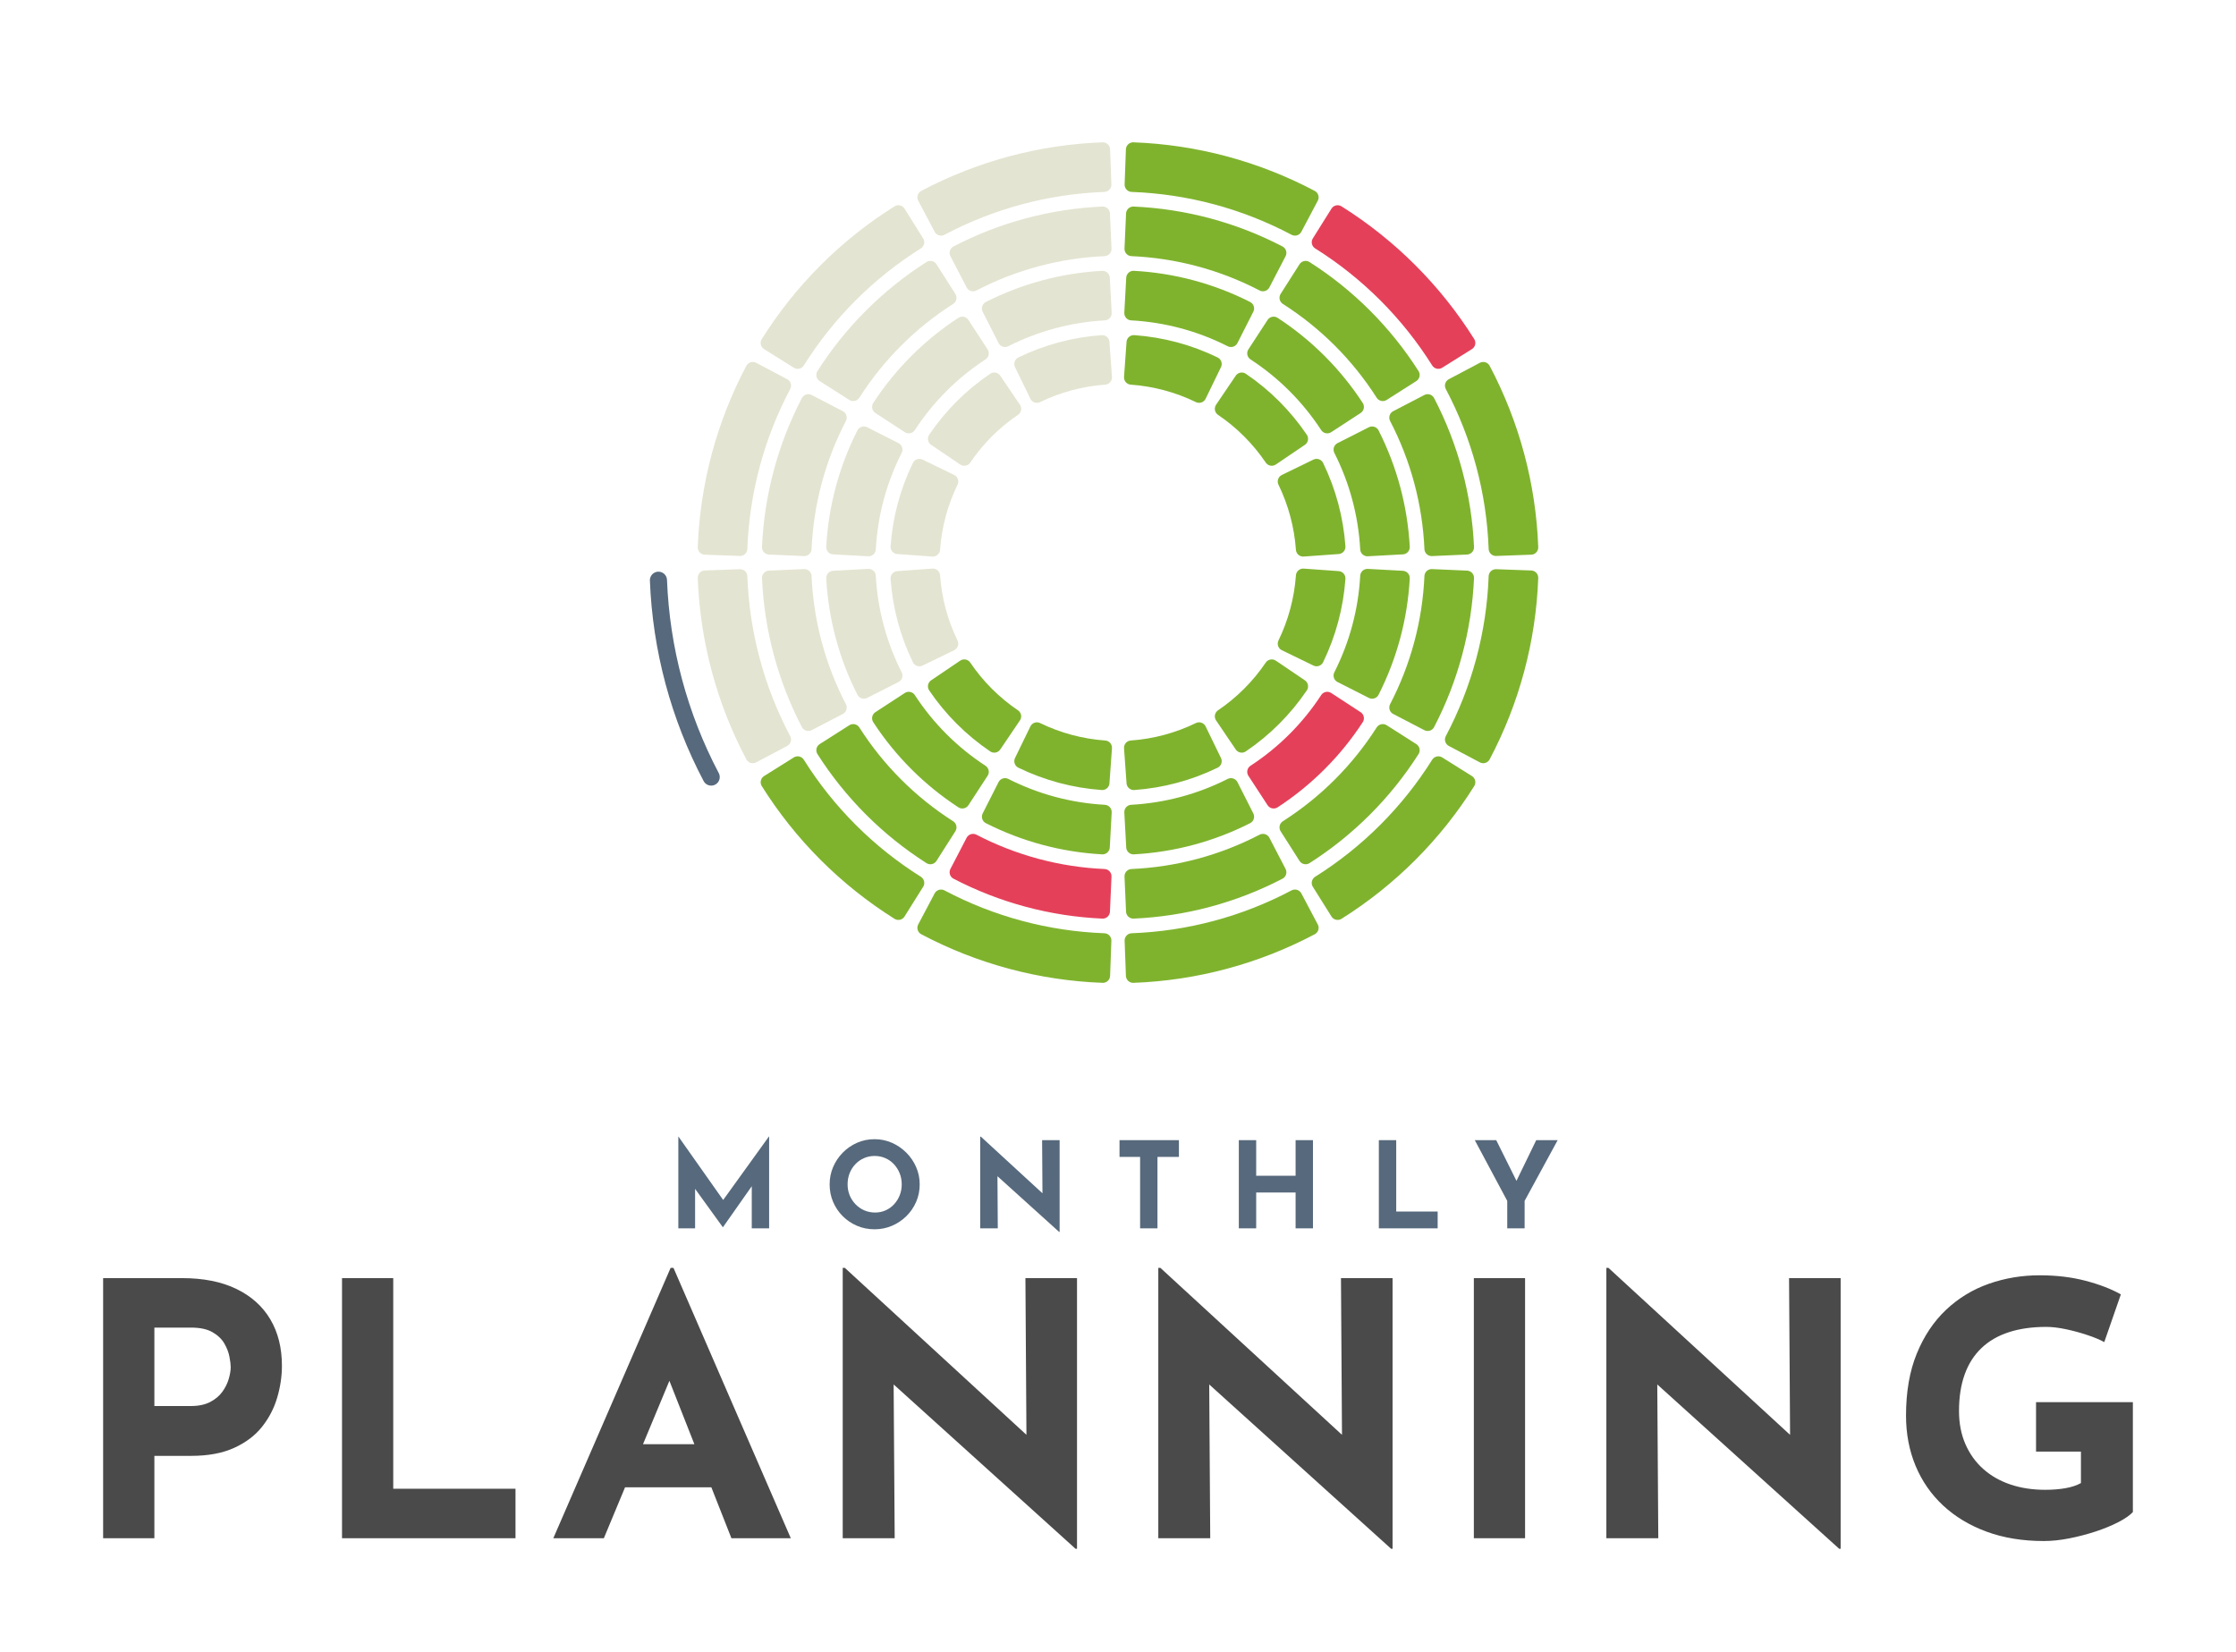
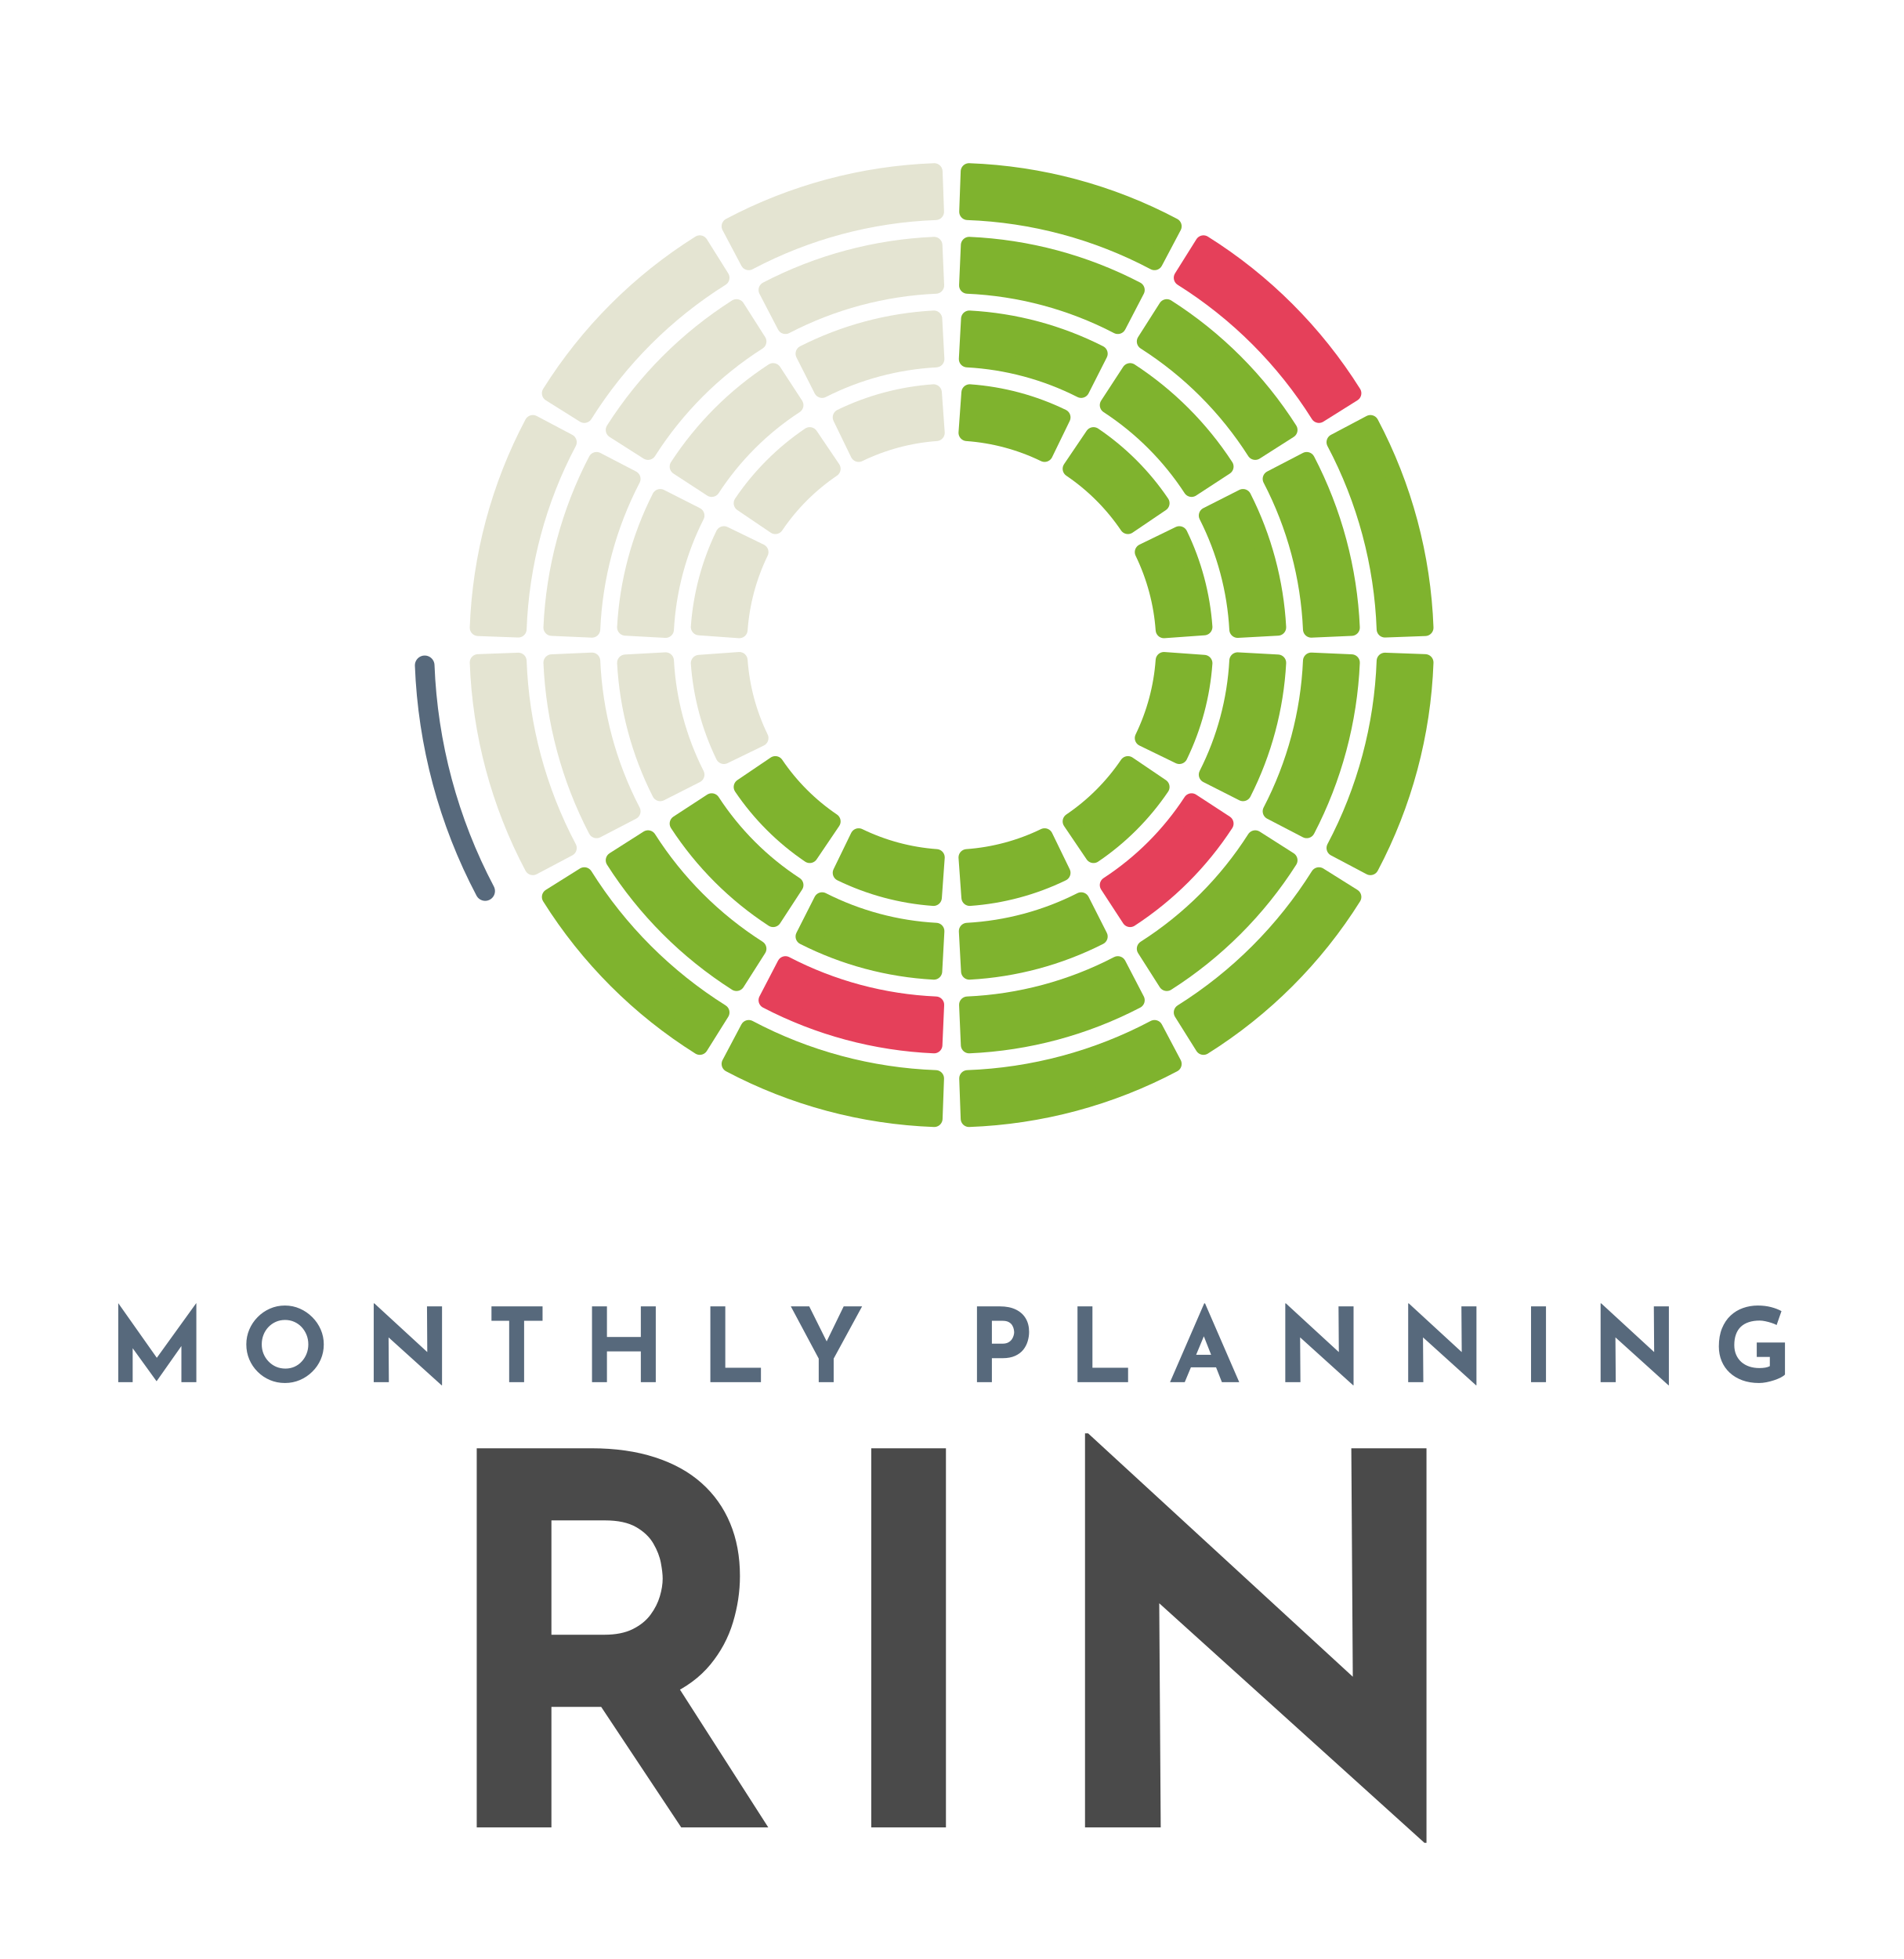
- <svg xmlns="http://www.w3.org/2000/svg" width="784" height="579" viewBox="0 0 784 579">
+ <svg xmlns="http://www.w3.org/2000/svg" width="582" height="599" viewBox="0 0 582 599">
  <g>
-     <path d="M397.54 120.05A77.4 77.4 0 0 1 425.81 127.62L420.43 138.69A65.1 65.1 0 0 0 396.66 132.32Z" fill="#7fb32e" stroke="#7fb32e" stroke-width="5.1" stroke-linejoin="round" />
-     <path d="M397.43 97.5A99.9 99.9 0 0 1 437.17 108.15L431.61 119.12A87.6 87.6 0 0 0 396.76 109.78Z" fill="#7fb32e" stroke="#7fb32e" stroke-width="5.1" stroke-linejoin="round" />
-     <path d="M397.37 74.97A122.4 122.4 0 0 1 448.49 88.67L442.82 99.58A110.1 110.1 0 0 0 396.83 87.26Z" fill="#7fb32e" stroke="#7fb32e" stroke-width="5.1" stroke-linejoin="round" />
-     <path d="M397.32 52.45A144.9 144.9 0 0 1 459.79 69.19L454.04 80.06A132.6 132.6 0 0 0 396.87 64.74Z" fill="#7fb32e" stroke="#7fb32e" stroke-width="5.1" stroke-linejoin="round" />
-     <path d="M435.39 133.16A77.4 77.4 0 0 1 456.09 153.86L445.91 160.75A65.1 65.1 0 0 0 428.5 143.34Z" fill="#7fb32e" stroke="#7fb32e" stroke-width="5.1" stroke-linejoin="round" />
-     <path d="M446.58 113.58A99.9 99.9 0 0 1 475.67 142.67L465.37 149.39A87.6 87.6 0 0 0 439.86 123.88Z" fill="#7fb32e" stroke="#7fb32e" stroke-width="5.1" stroke-linejoin="round" />
-     <path d="M457.79 94.03A122.4 122.4 0 0 1 495.22 131.46L484.84 138.07A110.1 110.1 0 0 0 451.18 104.41Z" fill="#7fb32e" stroke="#7fb32e" stroke-width="5.1" stroke-linejoin="round" />
-     <path d="M469.01 74.51A144.9 144.9 0 0 1 514.74 120.24L504.32 126.77A132.6 132.6 0 0 0 462.48 84.93Z" fill="#e5405a" stroke="#e5405a" stroke-width="5.1" stroke-linejoin="round" />
-     <path d="M461.63 163.44A77.4 77.4 0 0 1 469.2 191.71L456.93 192.59A65.1 65.1 0 0 0 450.56 168.82Z" fill="#7fb32e" stroke="#7fb32e" stroke-width="5.1" stroke-linejoin="round" />
-     <path d="M481.1 152.08A99.9 99.9 0 0 1 491.75 191.82L479.47 192.49A87.6 87.6 0 0 0 470.13 157.64Z" fill="#7fb32e" stroke="#7fb32e" stroke-width="5.1" stroke-linejoin="round" />
-     <path d="M500.58 140.76A122.4 122.4 0 0 1 514.28 191.88L501.99 192.42A110.1 110.1 0 0 0 489.67 146.43Z" fill="#7fb32e" stroke="#7fb32e" stroke-width="5.1" stroke-linejoin="round" />
-     <path d="M520.06 129.46A144.9 144.9 0 0 1 536.8 191.93L524.51 192.38A132.6 132.6 0 0 0 509.19 135.21Z" fill="#7fb32e" stroke="#7fb32e" stroke-width="5.1" stroke-linejoin="round" />
-     <path d="M469.2 202.79A77.4 77.4 0 0 1 461.63 231.06L450.56 225.68A65.1 65.1 0 0 0 456.93 201.91Z" fill="#7fb32e" stroke="#7fb32e" stroke-width="5.1" stroke-linejoin="round" />
-     <path d="M491.75 202.68A99.9 99.9 0 0 1 481.1 242.42L470.13 236.86A87.6 87.6 0 0 0 479.47 202.01Z" fill="#7fb32e" stroke="#7fb32e" stroke-width="5.1" stroke-linejoin="round" />
-     <path d="M514.28 202.62A122.4 122.4 0 0 1 500.58 253.74L489.67 248.07A110.1 110.1 0 0 0 501.99 202.08Z" fill="#7fb32e" stroke="#7fb32e" stroke-width="5.1" stroke-linejoin="round" />
-     <path d="M536.8 202.57A144.9 144.9 0 0 1 520.06 265.04L509.19 259.29A132.6 132.6 0 0 0 524.51 202.12Z" fill="#7fb32e" stroke="#7fb32e" stroke-width="5.1" stroke-linejoin="round" />
-     <path d="M456.09 240.64A77.4 77.4 0 0 1 435.39 261.34L428.5 251.16A65.1 65.1 0 0 0 445.91 233.75Z" fill="#7fb32e" stroke="#7fb32e" stroke-width="5.1" stroke-linejoin="round" />
-     <path d="M475.67 251.83A99.9 99.9 0 0 1 446.58 280.92L439.86 270.62A87.6 87.6 0 0 0 465.37 245.11Z" fill="#e5405a" stroke="#e5405a" stroke-width="5.1" stroke-linejoin="round" />
-     <path d="M495.22 263.04A122.4 122.4 0 0 1 457.79 300.47L451.18 290.09A110.1 110.1 0 0 0 484.84 256.43Z" fill="#7fb32e" stroke="#7fb32e" stroke-width="5.1" stroke-linejoin="round" />
-     <path d="M514.74 274.26A144.9 144.9 0 0 1 469.01 319.99L462.48 309.57A132.6 132.6 0 0 0 504.32 267.73Z" fill="#7fb32e" stroke="#7fb32e" stroke-width="5.1" stroke-linejoin="round" />
-     <path d="M425.81 266.88A77.4 77.4 0 0 1 397.54 274.45L396.66 262.18A65.1 65.1 0 0 0 420.43 255.81Z" fill="#7fb32e" stroke="#7fb32e" stroke-width="5.1" stroke-linejoin="round" />
-     <path d="M437.17 286.35A99.9 99.9 0 0 1 397.43 297L396.76 284.72A87.6 87.6 0 0 0 431.61 275.38Z" fill="#7fb32e" stroke="#7fb32e" stroke-width="5.1" stroke-linejoin="round" />
-     <path d="M448.49 305.83A122.4 122.4 0 0 1 397.37 319.53L396.83 307.24A110.1 110.1 0 0 0 442.82 294.92Z" fill="#7fb32e" stroke="#7fb32e" stroke-width="5.1" stroke-linejoin="round" />
-     <path d="M459.79 325.31A144.9 144.9 0 0 1 397.32 342.05L396.87 329.76A132.6 132.6 0 0 0 454.04 314.44Z" fill="#7fb32e" stroke="#7fb32e" stroke-width="5.1" stroke-linejoin="round" />
-     <path d="M386.46 274.45A77.4 77.4 0 0 1 358.19 266.88L363.57 255.81A65.1 65.1 0 0 0 387.34 262.18Z" fill="#7fb32e" stroke="#7fb32e" stroke-width="5.1" stroke-linejoin="round" />
-     <path d="M386.57 297A99.9 99.9 0 0 1 346.83 286.35L352.39 275.38A87.6 87.6 0 0 0 387.24 284.72Z" fill="#7fb32e" stroke="#7fb32e" stroke-width="5.1" stroke-linejoin="round" />
-     <path d="M386.63 319.53A122.4 122.4 0 0 1 335.51 305.83L341.18 294.92A110.1 110.1 0 0 0 387.17 307.24Z" fill="#e5405a" stroke="#e5405a" stroke-width="5.1" stroke-linejoin="round" />
-     <path d="M386.68 342.05A144.9 144.9 0 0 1 324.21 325.31L329.96 314.44A132.6 132.6 0 0 0 387.13 329.76Z" fill="#7fb32e" stroke="#7fb32e" stroke-width="5.1" stroke-linejoin="round" />
-     <path d="M348.61 261.34A77.4 77.4 0 0 1 327.91 240.64L338.09 233.75A65.1 65.1 0 0 0 355.5 251.16Z" fill="#7fb32e" stroke="#7fb32e" stroke-width="5.1" stroke-linejoin="round" />
-     <path d="M337.42 280.92A99.9 99.9 0 0 1 308.33 251.83L318.63 245.11A87.6 87.6 0 0 0 344.14 270.62Z" fill="#7fb32e" stroke="#7fb32e" stroke-width="5.1" stroke-linejoin="round" />
-     <path d="M326.21 300.47A122.4 122.4 0 0 1 288.78 263.04L299.16 256.43A110.1 110.1 0 0 0 332.82 290.09Z" fill="#7fb32e" stroke="#7fb32e" stroke-width="5.1" stroke-linejoin="round" />
-     <path d="M314.99 319.99A144.9 144.9 0 0 1 269.26 274.26L279.68 267.73A132.6 132.6 0 0 0 321.52 309.57Z" fill="#7fb32e" stroke="#7fb32e" stroke-width="5.1" stroke-linejoin="round" />
-     <path d="M322.37 231.06A77.4 77.4 0 0 1 314.8 202.79L327.07 201.91A65.1 65.1 0 0 0 333.44 225.68Z" fill="#e4e4d2" stroke="#e4e4d2" stroke-width="5.1" stroke-linejoin="round" />
-     <path d="M302.9 242.42A99.9 99.9 0 0 1 292.25 202.68L304.53 202.01A87.6 87.6 0 0 0 313.87 236.86Z" fill="#e4e4d2" stroke="#e4e4d2" stroke-width="5.1" stroke-linejoin="round" />
-     <path d="M283.42 253.74A122.4 122.4 0 0 1 269.72 202.62L282.01 202.08A110.1 110.1 0 0 0 294.33 248.07Z" fill="#e4e4d2" stroke="#e4e4d2" stroke-width="5.1" stroke-linejoin="round" />
-     <path d="M263.94 265.04A144.9 144.9 0 0 1 247.2 202.57L259.49 202.12A132.6 132.6 0 0 0 274.81 259.29Z" fill="#e4e4d2" stroke="#e4e4d2" stroke-width="5.1" stroke-linejoin="round" />
-     <path d="M314.8 191.71A77.4 77.4 0 0 1 322.37 163.44L333.44 168.82A65.1 65.1 0 0 0 327.07 192.59Z" fill="#e4e4d2" stroke="#e4e4d2" stroke-width="5.1" stroke-linejoin="round" />
-     <path d="M292.25 191.82A99.9 99.9 0 0 1 302.9 152.08L313.87 157.64A87.6 87.6 0 0 0 304.53 192.49Z" fill="#e4e4d2" stroke="#e4e4d2" stroke-width="5.1" stroke-linejoin="round" />
-     <path d="M269.72 191.88A122.4 122.4 0 0 1 283.42 140.76L294.33 146.43A110.1 110.1 0 0 0 282.01 192.42Z" fill="#e4e4d2" stroke="#e4e4d2" stroke-width="5.1" stroke-linejoin="round" />
-     <path d="M247.2 191.93A144.9 144.9 0 0 1 263.94 129.46L274.81 135.21A132.6 132.6 0 0 0 259.49 192.38Z" fill="#e4e4d2" stroke="#e4e4d2" stroke-width="5.1" stroke-linejoin="round" />
-     <path d="M327.91 153.86A77.4 77.4 0 0 1 348.61 133.16L355.5 143.34A65.1 65.1 0 0 0 338.09 160.75Z" fill="#e4e4d2" stroke="#e4e4d2" stroke-width="5.1" stroke-linejoin="round" />
-     <path d="M308.33 142.67A99.9 99.9 0 0 1 337.42 113.58L344.14 123.88A87.6 87.6 0 0 0 318.63 149.39Z" fill="#e4e4d2" stroke="#e4e4d2" stroke-width="5.1" stroke-linejoin="round" />
-     <path d="M288.78 131.46A122.4 122.4 0 0 1 326.21 94.03L332.82 104.41A110.1 110.1 0 0 0 299.16 138.07Z" fill="#e4e4d2" stroke="#e4e4d2" stroke-width="5.1" stroke-linejoin="round" />
-     <path d="M269.26 120.24A144.9 144.9 0 0 1 314.99 74.51L321.52 84.93A132.6 132.6 0 0 0 279.68 126.77Z" fill="#e4e4d2" stroke="#e4e4d2" stroke-width="5.1" stroke-linejoin="round" />
-     <path d="M358.19 127.62A77.4 77.4 0 0 1 386.46 120.05L387.34 132.32A65.1 65.1 0 0 0 363.57 138.69Z" fill="#e4e4d2" stroke="#e4e4d2" stroke-width="5.1" stroke-linejoin="round" />
-     <path d="M346.83 108.15A99.9 99.9 0 0 1 386.57 97.5L387.24 109.78A87.6 87.6 0 0 0 352.39 119.12Z" fill="#e4e4d2" stroke="#e4e4d2" stroke-width="5.1" stroke-linejoin="round" />
-     <path d="M335.51 88.67A122.4 122.4 0 0 1 386.63 74.97L387.17 87.26A110.1 110.1 0 0 0 341.18 99.58Z" fill="#e4e4d2" stroke="#e4e4d2" stroke-width="5.1" stroke-linejoin="round" />
-     <path d="M324.21 69.19A144.9 144.9 0 0 1 386.68 52.45L387.13 64.74A132.6 132.6 0 0 0 329.96 80.06Z" fill="#e4e4d2" stroke="#e4e4d2" stroke-width="5.1" stroke-linejoin="round" />
-     <path d="M249.36 272.45A161.25 161.25 0 0 1 230.87 203.44" fill="none" stroke="#57697c" stroke-width="6" stroke-linecap="round" />
+     <path d="M296.54 120.05A77.4 77.4 0 0 1 324.81 127.62L319.43 138.69A65.1 65.1 0 0 0 295.66 132.32Z" fill="#7fb32e" stroke="#7fb32e" stroke-width="5.1" stroke-linejoin="round" />
+     <path d="M296.43 97.5A99.9 99.9 0 0 1 336.17 108.15L330.61 119.12A87.6 87.6 0 0 0 295.76 109.78Z" fill="#7fb32e" stroke="#7fb32e" stroke-width="5.1" stroke-linejoin="round" />
+     <path d="M296.37 74.97A122.4 122.4 0 0 1 347.49 88.67L341.82 99.58A110.1 110.1 0 0 0 295.83 87.26Z" fill="#7fb32e" stroke="#7fb32e" stroke-width="5.1" stroke-linejoin="round" />
+     <path d="M296.32 52.45A144.9 144.9 0 0 1 358.79 69.19L353.04 80.06A132.6 132.6 0 0 0 295.87 64.74Z" fill="#7fb32e" stroke="#7fb32e" stroke-width="5.1" stroke-linejoin="round" />
+     <path d="M334.39 133.16A77.4 77.4 0 0 1 355.09 153.86L344.91 160.75A65.1 65.1 0 0 0 327.5 143.34Z" fill="#7fb32e" stroke="#7fb32e" stroke-width="5.1" stroke-linejoin="round" />
+     <path d="M345.58 113.58A99.9 99.9 0 0 1 374.67 142.67L364.37 149.39A87.6 87.6 0 0 0 338.86 123.88Z" fill="#7fb32e" stroke="#7fb32e" stroke-width="5.1" stroke-linejoin="round" />
+     <path d="M356.79 94.03A122.4 122.4 0 0 1 394.22 131.46L383.84 138.07A110.1 110.1 0 0 0 350.18 104.41Z" fill="#7fb32e" stroke="#7fb32e" stroke-width="5.1" stroke-linejoin="round" />
+     <path d="M368.01 74.51A144.9 144.9 0 0 1 413.74 120.24L403.32 126.77A132.6 132.6 0 0 0 361.48 84.93Z" fill="#e5405a" stroke="#e5405a" stroke-width="5.1" stroke-linejoin="round" />
+     <path d="M360.63 163.44A77.4 77.4 0 0 1 368.2 191.71L355.93 192.59A65.1 65.1 0 0 0 349.56 168.82Z" fill="#7fb32e" stroke="#7fb32e" stroke-width="5.1" stroke-linejoin="round" />
+     <path d="M380.1 152.08A99.9 99.9 0 0 1 390.75 191.82L378.47 192.49A87.6 87.6 0 0 0 369.13 157.64Z" fill="#7fb32e" stroke="#7fb32e" stroke-width="5.1" stroke-linejoin="round" />
+     <path d="M399.58 140.76A122.4 122.4 0 0 1 413.28 191.88L400.99 192.42A110.1 110.1 0 0 0 388.67 146.43Z" fill="#7fb32e" stroke="#7fb32e" stroke-width="5.1" stroke-linejoin="round" />
+     <path d="M419.06 129.46A144.9 144.9 0 0 1 435.8 191.93L423.51 192.38A132.6 132.6 0 0 0 408.19 135.21Z" fill="#7fb32e" stroke="#7fb32e" stroke-width="5.1" stroke-linejoin="round" />
+     <path d="M368.2 202.79A77.4 77.4 0 0 1 360.63 231.06L349.56 225.68A65.1 65.1 0 0 0 355.93 201.91Z" fill="#7fb32e" stroke="#7fb32e" stroke-width="5.1" stroke-linejoin="round" />
+     <path d="M390.75 202.68A99.9 99.9 0 0 1 380.1 242.42L369.13 236.86A87.6 87.6 0 0 0 378.47 202.01Z" fill="#7fb32e" stroke="#7fb32e" stroke-width="5.1" stroke-linejoin="round" />
+     <path d="M413.28 202.62A122.4 122.4 0 0 1 399.58 253.74L388.67 248.07A110.1 110.1 0 0 0 400.99 202.08Z" fill="#7fb32e" stroke="#7fb32e" stroke-width="5.1" stroke-linejoin="round" />
+     <path d="M435.8 202.57A144.9 144.9 0 0 1 419.06 265.04L408.19 259.29A132.6 132.6 0 0 0 423.51 202.12Z" fill="#7fb32e" stroke="#7fb32e" stroke-width="5.1" stroke-linejoin="round" />
+     <path d="M355.09 240.64A77.4 77.4 0 0 1 334.39 261.34L327.5 251.16A65.1 65.1 0 0 0 344.91 233.75Z" fill="#7fb32e" stroke="#7fb32e" stroke-width="5.1" stroke-linejoin="round" />
+     <path d="M374.67 251.83A99.9 99.9 0 0 1 345.58 280.92L338.86 270.62A87.6 87.6 0 0 0 364.37 245.11Z" fill="#e5405a" stroke="#e5405a" stroke-width="5.1" stroke-linejoin="round" />
+     <path d="M394.22 263.04A122.4 122.4 0 0 1 356.79 300.47L350.18 290.09A110.1 110.1 0 0 0 383.84 256.43Z" fill="#7fb32e" stroke="#7fb32e" stroke-width="5.1" stroke-linejoin="round" />
+     <path d="M413.74 274.26A144.9 144.9 0 0 1 368.01 319.99L361.48 309.57A132.6 132.6 0 0 0 403.32 267.73Z" fill="#7fb32e" stroke="#7fb32e" stroke-width="5.1" stroke-linejoin="round" />
+     <path d="M324.81 266.88A77.4 77.4 0 0 1 296.54 274.45L295.66 262.18A65.1 65.1 0 0 0 319.43 255.81Z" fill="#7fb32e" stroke="#7fb32e" stroke-width="5.1" stroke-linejoin="round" />
+     <path d="M336.17 286.35A99.9 99.9 0 0 1 296.43 297L295.76 284.72A87.6 87.6 0 0 0 330.61 275.38Z" fill="#7fb32e" stroke="#7fb32e" stroke-width="5.1" stroke-linejoin="round" />
+     <path d="M347.49 305.83A122.4 122.4 0 0 1 296.37 319.53L295.83 307.24A110.1 110.1 0 0 0 341.82 294.92Z" fill="#7fb32e" stroke="#7fb32e" stroke-width="5.1" stroke-linejoin="round" />
+     <path d="M358.79 325.31A144.9 144.9 0 0 1 296.32 342.05L295.87 329.76A132.6 132.6 0 0 0 353.04 314.44Z" fill="#7fb32e" stroke="#7fb32e" stroke-width="5.1" stroke-linejoin="round" />
+     <path d="M285.46 274.45A77.4 77.4 0 0 1 257.19 266.88L262.57 255.81A65.1 65.1 0 0 0 286.34 262.18Z" fill="#7fb32e" stroke="#7fb32e" stroke-width="5.1" stroke-linejoin="round" />
+     <path d="M285.57 297A99.9 99.9 0 0 1 245.83 286.35L251.39 275.38A87.6 87.6 0 0 0 286.24 284.72Z" fill="#7fb32e" stroke="#7fb32e" stroke-width="5.1" stroke-linejoin="round" />
+     <path d="M285.63 319.53A122.4 122.4 0 0 1 234.51 305.83L240.18 294.92A110.1 110.1 0 0 0 286.17 307.24Z" fill="#e5405a" stroke="#e5405a" stroke-width="5.1" stroke-linejoin="round" />
+     <path d="M285.68 342.05A144.9 144.9 0 0 1 223.21 325.31L228.96 314.44A132.6 132.6 0 0 0 286.13 329.76Z" fill="#7fb32e" stroke="#7fb32e" stroke-width="5.1" stroke-linejoin="round" />
+     <path d="M247.61 261.34A77.4 77.4 0 0 1 226.91 240.64L237.09 233.75A65.1 65.1 0 0 0 254.5 251.16Z" fill="#7fb32e" stroke="#7fb32e" stroke-width="5.1" stroke-linejoin="round" />
+     <path d="M236.42 280.92A99.9 99.9 0 0 1 207.33 251.83L217.63 245.11A87.6 87.6 0 0 0 243.14 270.62Z" fill="#7fb32e" stroke="#7fb32e" stroke-width="5.1" stroke-linejoin="round" />
+     <path d="M225.21 300.47A122.4 122.4 0 0 1 187.78 263.04L198.16 256.43A110.1 110.1 0 0 0 231.82 290.09Z" fill="#7fb32e" stroke="#7fb32e" stroke-width="5.1" stroke-linejoin="round" />
+     <path d="M213.99 319.99A144.9 144.9 0 0 1 168.26 274.26L178.68 267.73A132.6 132.6 0 0 0 220.52 309.57Z" fill="#7fb32e" stroke="#7fb32e" stroke-width="5.1" stroke-linejoin="round" />
+     <path d="M221.37 231.06A77.4 77.4 0 0 1 213.8 202.79L226.07 201.91A65.1 65.1 0 0 0 232.44 225.68Z" fill="#e4e4d2" stroke="#e4e4d2" stroke-width="5.1" stroke-linejoin="round" />
+     <path d="M201.9 242.42A99.9 99.9 0 0 1 191.25 202.68L203.53 202.01A87.6 87.6 0 0 0 212.87 236.86Z" fill="#e4e4d2" stroke="#e4e4d2" stroke-width="5.1" stroke-linejoin="round" />
+     <path d="M182.42 253.74A122.4 122.4 0 0 1 168.72 202.62L181.01 202.08A110.1 110.1 0 0 0 193.33 248.07Z" fill="#e4e4d2" stroke="#e4e4d2" stroke-width="5.1" stroke-linejoin="round" />
+     <path d="M162.94 265.04A144.9 144.9 0 0 1 146.2 202.57L158.49 202.12A132.6 132.6 0 0 0 173.81 259.29Z" fill="#e4e4d2" stroke="#e4e4d2" stroke-width="5.1" stroke-linejoin="round" />
+     <path d="M213.8 191.71A77.4 77.4 0 0 1 221.37 163.44L232.44 168.82A65.1 65.1 0 0 0 226.07 192.59Z" fill="#e4e4d2" stroke="#e4e4d2" stroke-width="5.1" stroke-linejoin="round" />
+     <path d="M191.25 191.82A99.9 99.9 0 0 1 201.9 152.08L212.87 157.64A87.6 87.6 0 0 0 203.53 192.49Z" fill="#e4e4d2" stroke="#e4e4d2" stroke-width="5.1" stroke-linejoin="round" />
+     <path d="M168.72 191.88A122.4 122.4 0 0 1 182.42 140.76L193.33 146.43A110.1 110.1 0 0 0 181.01 192.42Z" fill="#e4e4d2" stroke="#e4e4d2" stroke-width="5.1" stroke-linejoin="round" />
+     <path d="M146.2 191.93A144.9 144.9 0 0 1 162.94 129.46L173.81 135.21A132.6 132.6 0 0 0 158.49 192.38Z" fill="#e4e4d2" stroke="#e4e4d2" stroke-width="5.1" stroke-linejoin="round" />
+     <path d="M226.91 153.86A77.4 77.4 0 0 1 247.61 133.16L254.5 143.34A65.1 65.1 0 0 0 237.09 160.75Z" fill="#e4e4d2" stroke="#e4e4d2" stroke-width="5.1" stroke-linejoin="round" />
+     <path d="M207.33 142.67A99.9 99.9 0 0 1 236.42 113.58L243.14 123.88A87.6 87.6 0 0 0 217.63 149.39Z" fill="#e4e4d2" stroke="#e4e4d2" stroke-width="5.1" stroke-linejoin="round" />
+     <path d="M187.78 131.46A122.4 122.4 0 0 1 225.21 94.03L231.82 104.41A110.1 110.1 0 0 0 198.16 138.07Z" fill="#e4e4d2" stroke="#e4e4d2" stroke-width="5.1" stroke-linejoin="round" />
+     <path d="M168.26 120.24A144.9 144.9 0 0 1 213.99 74.51L220.52 84.93A132.6 132.6 0 0 0 178.68 126.77Z" fill="#e4e4d2" stroke="#e4e4d2" stroke-width="5.1" stroke-linejoin="round" />
+     <path d="M257.19 127.62A77.4 77.4 0 0 1 285.46 120.05L286.34 132.32A65.1 65.1 0 0 0 262.57 138.69Z" fill="#e4e4d2" stroke="#e4e4d2" stroke-width="5.1" stroke-linejoin="round" />
+     <path d="M245.83 108.15A99.9 99.9 0 0 1 285.57 97.5L286.24 109.78A87.6 87.6 0 0 0 251.39 119.12Z" fill="#e4e4d2" stroke="#e4e4d2" stroke-width="5.1" stroke-linejoin="round" />
+     <path d="M234.51 88.67A122.4 122.4 0 0 1 285.63 74.97L286.17 87.26A110.1 110.1 0 0 0 240.18 99.58Z" fill="#e4e4d2" stroke="#e4e4d2" stroke-width="5.1" stroke-linejoin="round" />
+     <path d="M223.21 69.19A144.9 144.9 0 0 1 285.68 52.45L286.13 64.74A132.6 132.6 0 0 0 228.96 80.06Z" fill="#e4e4d2" stroke="#e4e4d2" stroke-width="5.1" stroke-linejoin="round" />
+     <path d="M148.36 272.45A161.25 161.25 0 0 1 129.87 203.44" fill="none" stroke="#57697c" stroke-width="6" stroke-linecap="round" />
  </g>
-   <path transform="translate(233.85 430.67)" d="M9.87 0L3.99 0L3.99-32.17L4.03-32.17L21.21-7.81L18.61-8.40L35.74-32.17L35.83-32.17L35.83 0L29.74 0L29.74-18.44L30.11-15.29L19.66-0.42L19.57-0.42L8.82-15.29L9.87-18.19L9.87 0ZM57.04-15.41L57.04-15.41Q57.04-18.61 58.25-21.46Q59.47-24.32 61.63-26.52Q63.80-28.73 66.65-29.99Q69.51-31.25 72.79-31.25L72.79-31.25Q76.02-31.25 78.88-29.99Q81.73-28.73 83.94-26.52Q86.14-24.32 87.38-21.46Q88.62-18.61 88.62-15.41L88.62-15.41Q88.62-12.14 87.38-9.28Q86.14-6.43 83.94-4.26Q81.73-2.10 78.88-0.88Q76.02 0.34 72.79 0.34L72.79 0.34Q69.51 0.34 66.65-0.88Q63.80-2.10 61.63-4.26Q59.47-6.43 58.25-9.28Q57.04-12.14 57.04-15.41ZM63.34-15.41L63.34-15.41Q63.34-13.36 64.07-11.57Q64.81-9.79 66.13-8.42Q67.45-7.06 69.19-6.30Q70.94-5.54 73.00-5.54L73.00-5.54Q74.97-5.54 76.67-6.30Q78.37-7.06 79.63-8.42Q80.89-9.79 81.61-11.57Q82.32-13.36 82.32-15.41L82.32-15.41Q82.32-17.51 81.59-19.32Q80.85-21.13 79.57-22.49Q78.29-23.86 76.57-24.61Q74.84-25.37 72.83-25.37L72.83-25.37Q70.81-25.37 69.09-24.61Q67.37-23.86 66.07-22.49Q64.76-21.13 64.05-19.32Q63.34-17.51 63.34-15.41ZM137.68 1.26L137.51 1.26L114.07-19.91L115.88-18.90L116.00 0L109.83 0L109.83-32.13L110.08-32.13L133.01-11.05L131.67-11.63L131.54-30.91L137.68-30.91L137.68 1.26ZM158.68-25.03L158.68-30.91L179.51-30.91L179.51-25.03L171.99-25.03L171.99 0L165.90 0L165.90-25.03L158.68-25.03ZM220.42-30.91L226.51-30.91L226.51 0L220.42 0L220.42-12.56L206.60-12.56L206.60 0L200.51 0L200.51-30.91L206.60-30.91L206.60-18.44L220.42-18.44L220.42-30.91ZM249.61 0L249.61-30.91L255.70-30.91L255.70-5.88L270.23-5.88L270.23 0L249.61 0ZM294.63 0L294.63-9.62L283.25-30.91L290.77-30.91L298.75-14.87L296.94-14.74L304.79-30.91L312.31-30.91L300.72-9.62L300.72 0L294.63 0Z" fill="#57697c" />
-   <path transform="translate(24.39 539.32)" d="M11.77-91.19L39.40-91.19Q50.68-91.19 58.48-87.41Q66.29-83.63 70.38-76.76Q74.46-69.88 74.46-60.46L74.46-60.46Q74.46-54.89 72.79-49.25Q71.12-43.61 67.46-39.03Q63.81-34.44 57.68-31.66Q51.54-28.87 42.62-28.87L42.62-28.87L29.74-28.87L29.74 0L11.77 0L11.77-91.19ZM29.74-46.34L42.50-46.34Q46.59-46.34 49.31-47.76Q52.04-49.19 53.59-51.36Q55.14-53.52 55.82-55.88Q56.50-58.23 56.50-59.97L56.50-59.97Q56.50-61.33 56.06-63.62Q55.63-65.91 54.27-68.27Q52.91-70.62 50.12-72.23Q47.33-73.84 42.62-73.84L42.62-73.84L29.74-73.84L29.74-46.34ZM95.53 0L95.53-91.19L113.49-91.19L113.49-17.35L156.36-17.35L156.36 0L95.53 0ZM187.34 0L169.62 0L210.75-94.78L211.75-94.78L252.88 0L232.06 0L205.80-66.66L218.81-75.58L187.34 0ZM192.17-17.84L197.74-32.96L225.13-32.96L231.45-17.84L192.17-17.84ZM353.24 3.72L352.74 3.72L283.61-58.73L288.93-55.76L289.31 0L271.09 0L271.09-94.78L271.84-94.78L339.49-32.59L335.52-34.32L335.15-91.19L353.24-91.19L353.24 3.72ZM463.88 3.72L463.39 3.72L394.25-58.73L399.58-55.76L399.95 0L381.74 0L381.74-94.78L382.48-94.78L450.13-32.59L446.16-34.32L445.79-91.19L463.88-91.19L463.88 3.72ZM492.38 0L492.38-91.19L510.34-91.19L510.34 0L492.38 0ZM620.99 3.72L620.49 3.72L551.36-58.73L556.68-55.76L557.05 0L538.84 0L538.84-94.78L539.58-94.78L607.23-32.59L603.27-34.32L602.90-91.19L620.99-91.19L620.99 3.72ZM723.45-47.70L723.45-9.17Q721.84-7.43 718.37-5.64Q714.90-3.84 710.38-2.35Q705.86-0.87 701.15 0.06Q696.44 0.99 692.23 0.99L692.23 0.99Q681.08 0.99 672.16-2.29Q663.24-5.58 656.92-11.46Q650.60-17.35 647.25-25.40Q643.91-33.45 643.91-42.99L643.91-42.99Q643.91-55.51 647.69-64.74Q651.47-73.97 657.97-80.10Q664.48-86.23 672.96-89.21Q681.45-92.18 690.74-92.18L690.74-92.18Q699.54-92.18 706.85-90.26Q714.16-88.34 719.24-85.49L719.24-85.49L713.42-68.76Q711.19-70.00 707.47-71.24Q703.75-72.48 699.91-73.29Q696.07-74.09 693.10-74.09L693.10-74.09Q685.66-74.09 679.96-72.23Q674.26-70.38 670.36-66.66Q666.46-62.94 664.48-57.43Q662.49-51.91 662.49-44.60L662.49-44.60Q662.49-38.16 664.72-33.02Q666.95-27.88 670.98-24.28Q675.01-20.69 680.52-18.83Q686.03-16.97 692.72-16.97L692.72-16.97Q696.57-16.97 699.79-17.53Q703.01-18.09 705.24-19.33L705.24-19.33L705.24-30.36L689.50-30.36L689.50-47.70L723.45-47.70Z" fill="#4A4A4A" />
+   <path transform="translate(33.17 422.63)" d="M7.40 0L2.99 0L2.99-24.13L3.02-24.13L15.91-5.86L13.95-6.30L26.81-24.13L26.87-24.13L26.87 0L22.30 0L22.30-13.83L22.59-11.47L14.74-0.32L14.68-0.32L6.62-11.47L7.40-13.64L7.40 0ZM42.15-11.56L42.15-11.56Q42.15-13.95 43.06-16.10Q43.97-18.24 45.60-19.89Q47.22-21.55 49.36-22.49Q51.50-23.44 53.96-23.44L53.96-23.44Q56.39-23.44 58.53-22.49Q60.67-21.55 62.32-19.89Q63.98-18.24 64.91-16.10Q65.84-13.95 65.84-11.56L65.84-11.56Q65.84-9.10 64.91-6.96Q63.98-4.82 62.32-3.20Q60.67-1.57 58.53-0.66Q56.39 0.25 53.96 0.25L53.96 0.25Q51.50 0.25 49.36-0.66Q47.22-1.57 45.60-3.20Q43.97-4.82 43.06-6.96Q42.15-9.10 42.15-11.56ZM46.87-11.56L46.87-11.56Q46.87-10.02 47.42-8.68Q47.97-7.34 48.97-6.32Q49.96-5.29 51.27-4.72Q52.57-4.16 54.12-4.16L54.12-4.16Q55.60-4.16 56.87-4.72Q58.15-5.29 59.09-6.32Q60.04-7.34 60.57-8.68Q61.11-10.02 61.11-11.56L61.11-11.56Q61.11-13.14 60.56-14.49Q60.01-15.84 59.05-16.87Q58.09-17.89 56.79-18.46Q55.50-19.03 53.99-19.03L53.99-19.03Q52.48-19.03 51.19-18.46Q49.90-17.89 48.92-16.87Q47.94-15.84 47.41-14.49Q46.87-13.14 46.87-11.56ZM102.00 0.95L101.87 0.95L84.29-14.93L85.65-14.18L85.74 0L81.11 0L81.11-24.10L81.30-24.10L98.50-8.28L97.49-8.73L97.40-23.18L102.00-23.18L102.00 0.95ZM117.12-18.77L117.12-23.18L132.74-23.18L132.74-18.77L127.10-18.77L127.10 0L122.53 0L122.53-18.77L117.12-18.77ZM162.79-23.18L167.36-23.18L167.36 0L162.79 0L162.79-9.42L152.43-9.42L152.43 0L147.86 0L147.86-23.18L152.43-23.18L152.43-13.83L162.79-13.83L162.79-23.18ZM184.05 0L184.05-23.18L188.62-23.18L188.62-4.41L199.52-4.41L199.52 0L184.05 0ZM217.19 0L217.19-7.21L208.66-23.18L214.29-23.18L220.28-11.15L218.93-11.06L224.82-23.18L230.45-23.18L221.76-7.21L221.76 0L217.19 0ZM265.58-23.18L272.60-23.18Q275.47-23.18 277.45-22.22Q279.44-21.26 280.48-19.51Q281.52-17.77 281.52-15.37L281.52-15.37Q281.52-13.95 281.09-12.52Q280.67-11.09 279.74-9.92Q278.81-8.76 277.25-8.05Q275.69-7.34 273.42-7.34L273.42-7.34L270.14-7.34L270.14 0L265.58 0L265.58-23.18ZM270.14-11.78L273.39-11.78Q274.43-11.78 275.12-12.14Q275.81-12.51 276.21-13.06Q276.60-13.61 276.77-14.21Q276.95-14.80 276.95-15.25L276.95-15.25Q276.95-15.59 276.84-16.18Q276.73-16.76 276.38-17.36Q276.03-17.96 275.33-18.36Q274.62-18.77 273.42-18.77L273.42-18.77L270.14-18.77L270.14-11.78ZM296.32 0L296.32-23.18L300.89-23.18L300.89-4.41L311.79-4.41L311.79 0L296.32 0ZM329.11 0L324.61 0L335.07-24.10L335.32-24.10L345.78 0L340.48 0L333.81-16.95L337.11-19.21L329.11 0ZM330.34-4.54L331.76-8.38L338.72-8.38L340.33-4.54L330.34-4.54ZM380.74 0.95L380.61 0.95L363.04-14.93L364.39-14.18L364.49 0L359.86 0L359.86-24.10L360.04-24.10L377.24-8.28L376.24-8.73L376.14-23.18L380.74-23.18L380.74 0.95ZM418.32 0.95L418.19 0.95L400.62-14.93L401.97-14.18L402.07 0L397.44 0L397.44-24.10L397.62-24.10L414.82-8.28L413.82-8.73L413.72-23.18L418.32-23.18L418.32 0.95ZM435.01 0L435.01-23.18L439.58-23.18L439.58 0L435.01 0ZM477.16 0.95L477.04 0.95L459.46-14.93L460.81-14.18L460.91 0L456.28 0L456.28-24.10L456.47-24.10L473.67-8.28L472.66-8.73L472.56-23.18L477.16-23.18L477.16 0.95ZM512.66-12.13L512.66-2.33Q512.25-1.89 511.37-1.43Q510.49-0.98 509.34-0.60Q508.19-0.22 506.99 0.02Q505.80 0.25 504.72 0.25L504.72 0.25Q501.89 0.25 499.62-0.58Q497.35-1.42 495.75-2.91Q494.14-4.41 493.29-6.46Q492.44-8.51 492.44-10.93L492.44-10.93Q492.44-14.11 493.40-16.46Q494.36-18.81 496.01-20.36Q497.67-21.92 499.83-22.68Q501.98-23.44 504.35-23.44L504.35-23.44Q506.58-23.44 508.44-22.95Q510.30-22.46 511.59-21.73L511.59-21.73L510.11-17.48Q509.54-17.80 508.60-18.11Q507.65-18.43 506.68-18.63Q505.70-18.84 504.94-18.84L504.94-18.84Q503.05-18.84 501.61-18.36Q500.16-17.89 499.16-16.95Q498.17-16.00 497.67-14.60Q497.16-13.20 497.16-11.34L497.16-11.34Q497.16-9.70 497.73-8.39Q498.30-7.09 499.32-6.17Q500.35-5.26 501.75-4.79Q503.15-4.32 504.85-4.32L504.85-4.32Q505.83-4.32 506.65-4.46Q507.46-4.60 508.03-4.91L508.03-4.91L508.03-7.72L504.03-7.72L504.03-12.13L512.66-12.13Z" fill="#57697c" />
+   <path transform="translate(130.82 558.76)" d="M14.96-115.92L50.09-115.92Q60.95-115.92 69.46-113.16Q77.96-110.41 83.71-105.29Q89.46-100.17 92.45-93.00Q95.45-85.84 95.45-76.86L95.45-76.86Q95.45-69.77 93.32-62.69Q91.19-55.60 86.39-49.77Q81.58-43.94 73.71-40.40Q65.83-36.85 54.18-36.85L54.18-36.85L37.80-36.85L37.80 0L14.96 0L14.96-115.92ZM37.80-58.91L54.02-58.91Q59.22-58.91 62.69-60.64Q66.15-62.37 68.12-65.05Q70.09-67.72 70.95-70.64Q71.82-73.55 71.82-76.07L71.82-76.07Q71.82-77.96 71.27-80.88Q70.72-83.79 68.98-86.78Q67.25-89.78 63.71-91.82Q60.16-93.87 54.18-93.87L54.18-93.87L37.80-93.87L37.80-58.91ZM48.20-44.10L75.44-44.73L104.11 0L77.49 0L48.20-44.10ZM135.61 0L135.61-115.92L158.44-115.92L158.44 0L135.61 0ZM305.39 4.72L304.76 4.72L216.88-74.66L223.65-70.88L224.12 0L200.97 0L200.97-120.49L201.91-120.49L287.91-41.42L282.87-43.63L282.40-115.92L305.39-115.92L305.39 4.72Z" fill="#4A4A4A" />
</svg>
